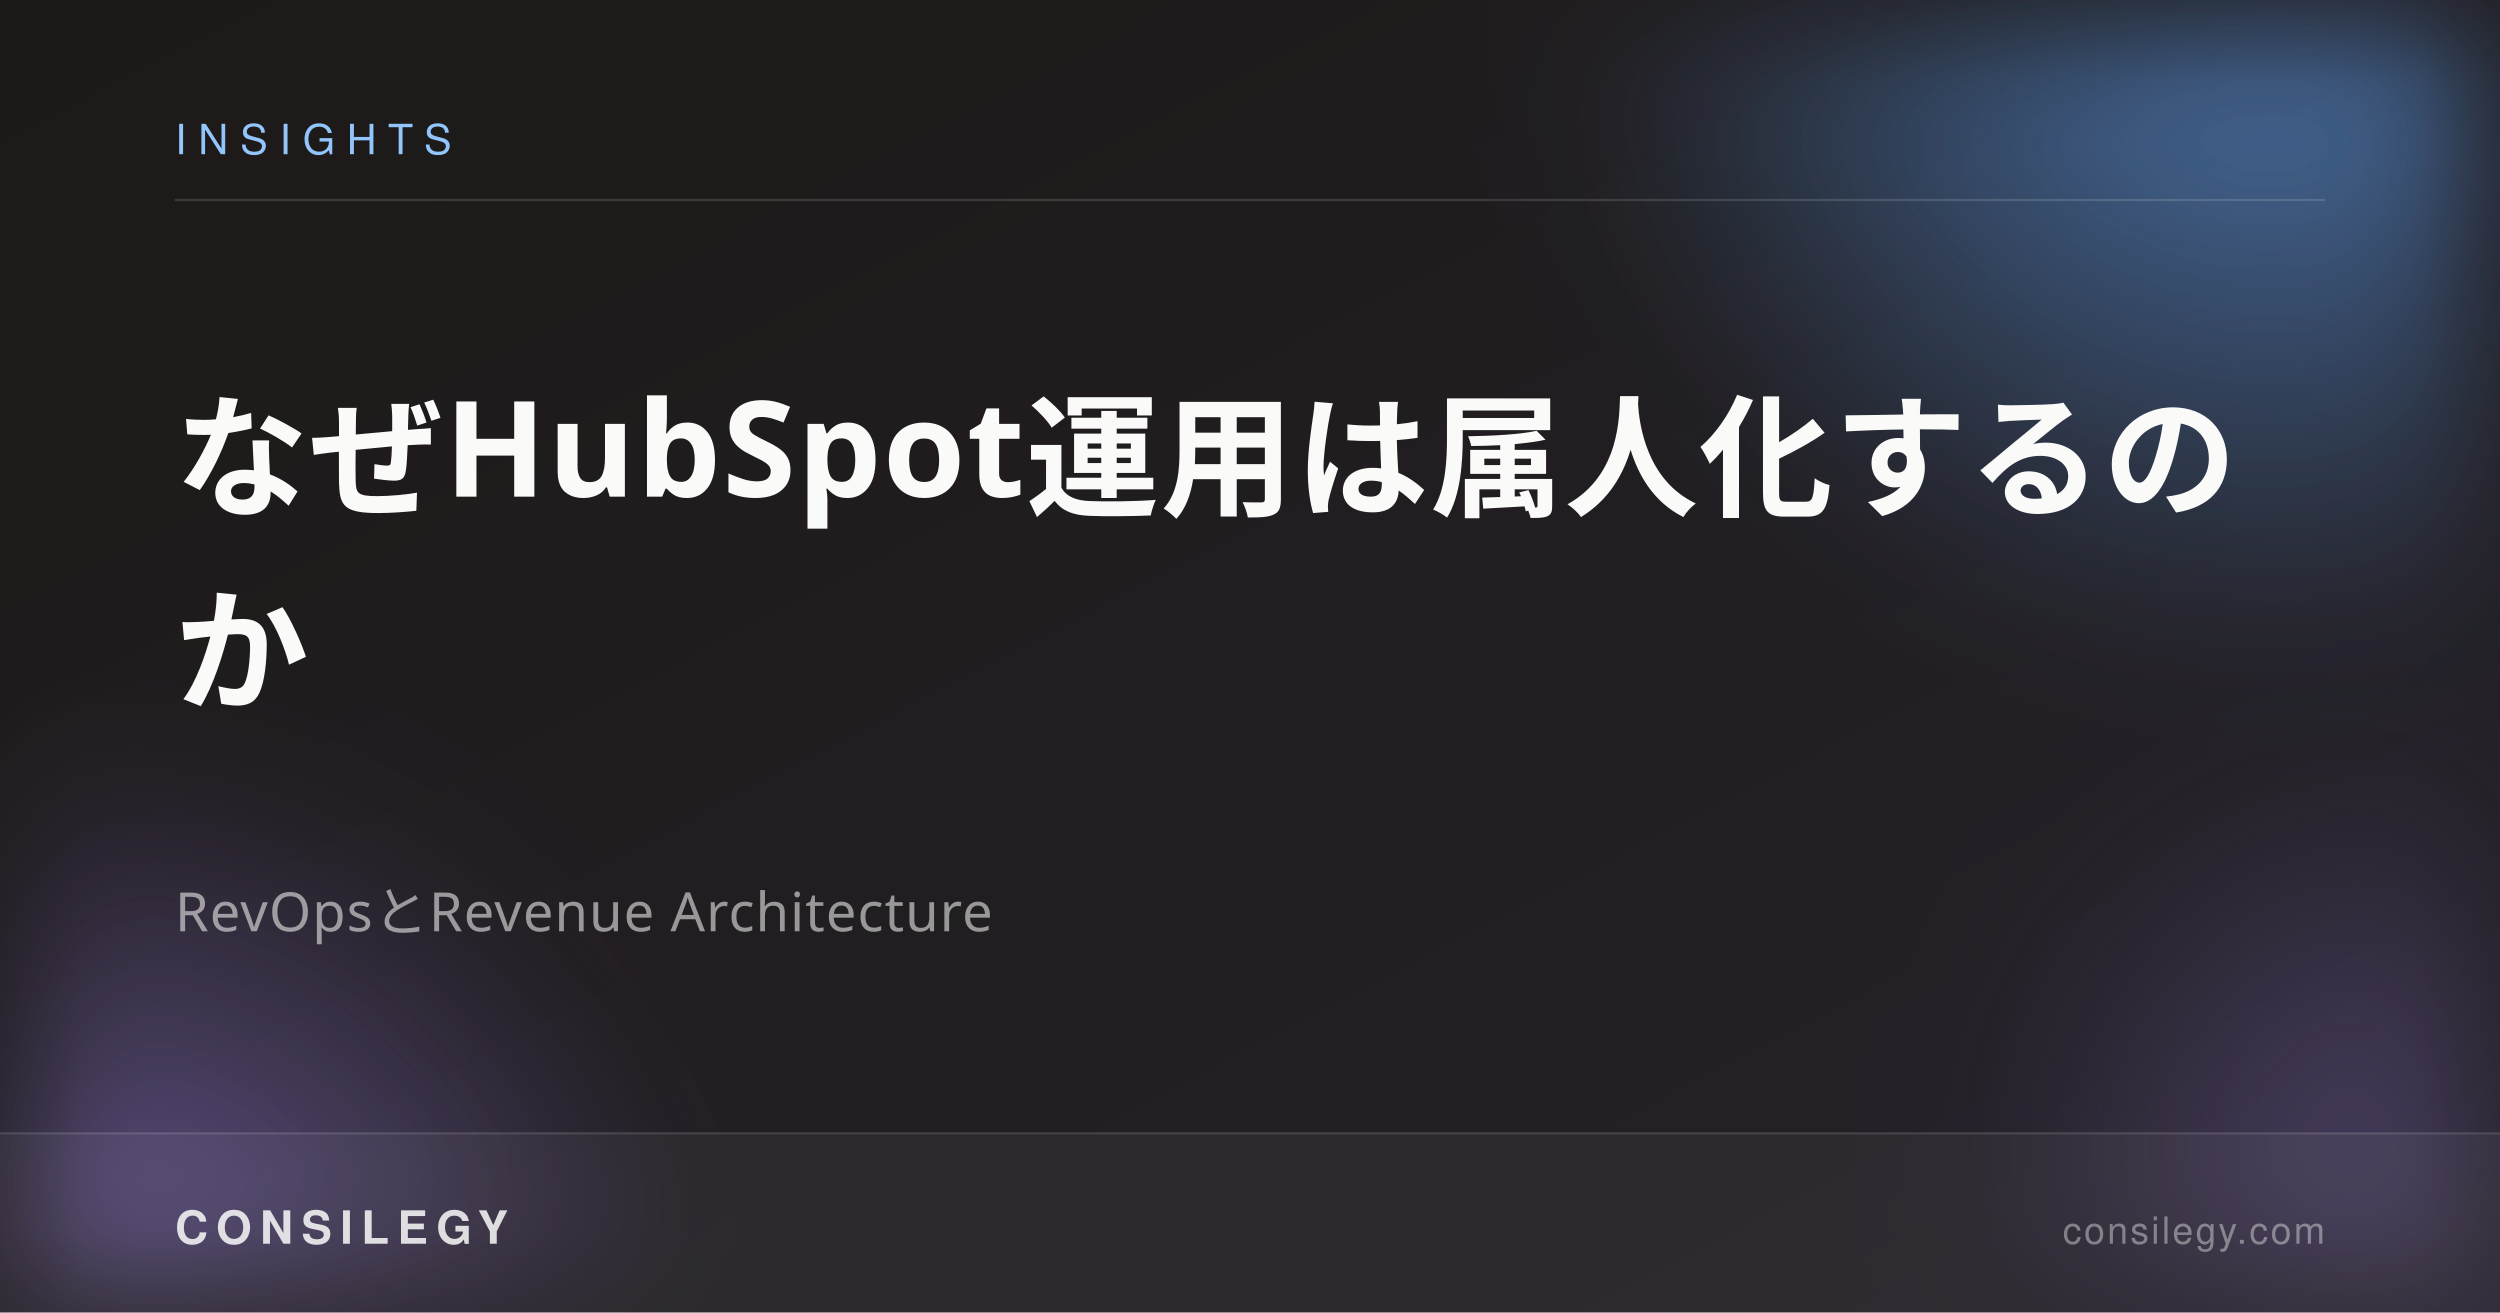
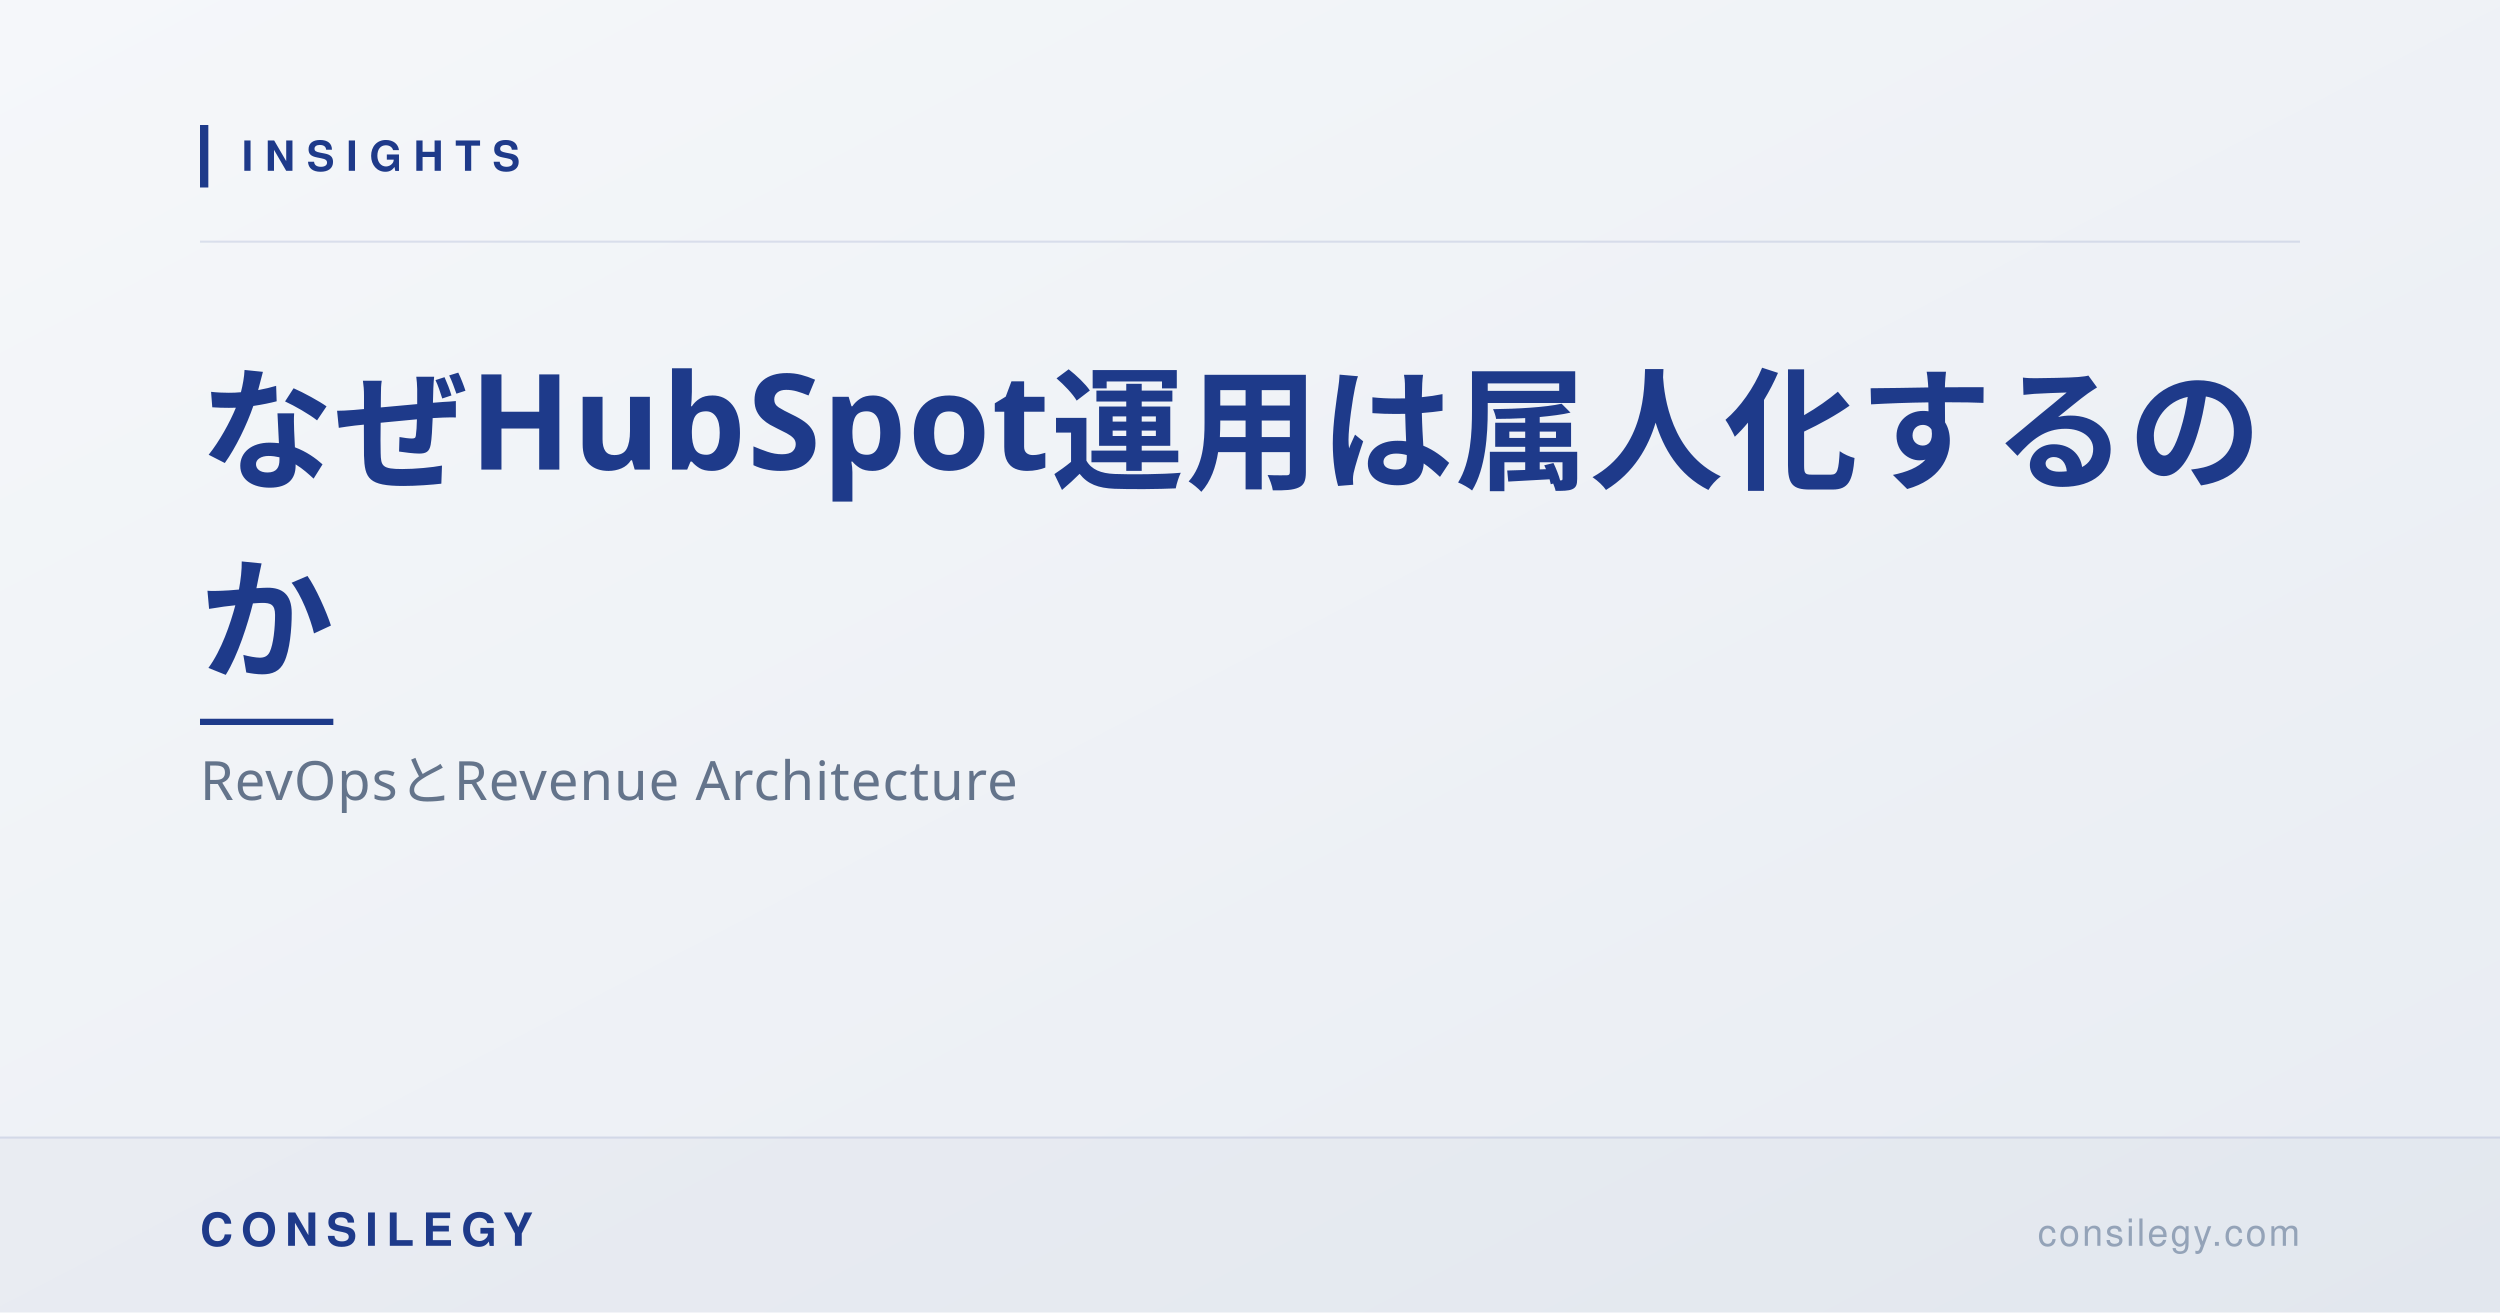
<svg xmlns="http://www.w3.org/2000/svg" viewBox="0 0 1200 630" width="1200" height="630">
  <defs>
    <linearGradient id="bg" x1="0%" y1="0%" x2="100%" y2="100%">
-       <stop offset="0%" stop-color="#1C1917" />
-       <stop offset="100%" stop-color="#26222A" />
+       <stop offset="0%" stop-color="#F5F7FA" />
+       <stop offset="100%" stop-color="#E8ECF2" />
    </linearGradient>
-     <radialGradient id="orbBlue" cx="50%" cy="50%" r="50%">
-       <stop offset="0%" stop-color="#60A5FA" stop-opacity="0.68" />
-       <stop offset="100%" stop-color="#60A5FA" stop-opacity="0" />
-     </radialGradient>
-     <radialGradient id="orbViolet" cx="50%" cy="50%" r="50%">
-       <stop offset="0%" stop-color="#A78BFA" stop-opacity="0.58" />
-       <stop offset="100%" stop-color="#A78BFA" stop-opacity="0" />
-     </radialGradient>
-     <filter id="soften" x="-50%" y="-50%" width="200%" height="200%">
-       <feGaussianBlur stdDeviation="40" />
-     </filter>
  </defs>
  <rect width="1200" height="630" fill="url(#bg)" />
-   <circle cx="1090" cy="-20" r="340" fill="url(#orbBlue)" filter="url(#soften)" />
-   <circle cx="40" cy="660" r="300" fill="url(#orbViolet)" filter="url(#soften)" />
-   <circle cx="1150" cy="560" r="200" fill="url(#orbViolet)" filter="url(#soften)" opacity="0.5" />
-   <line x1="84" y1="96" x2="1116" y2="96" stroke="#FAFAF9" stroke-opacity="0.14" stroke-width="1" />
-   <text x="84" y="74" font-family="'Helvetica Neue',Helvetica,Arial,sans-serif" font-size="20" font-weight="500" fill="#93C5FD" letter-spacing="0.28em">INSIGHTS</text>
-   <text x="84" y="243" font-family="'Hiragino Sans','Hiragino Kaku Gothic ProN',system-ui,sans-serif" font-size="64" font-weight="600" fill="#FAFAF9" letter-spacing="0.01em">なぜHubSpot運用は属人化するの</text>
-   <text x="84" y="336" font-family="'Hiragino Sans','Hiragino Kaku Gothic ProN',system-ui,sans-serif" font-size="64" font-weight="600" fill="#FAFAF9" letter-spacing="0.01em">か</text>
-   <text x="84" y="447" font-family="'Hiragino Sans','Hiragino Kaku Gothic ProN',system-ui,sans-serif" font-size="26" font-weight="400" fill="#FAFAF9" fill-opacity="0.55" letter-spacing="0.02em">RevOpsとRevenue Architecture</text>
-   <rect x="0" y="544" width="1200" height="86" fill="#FAFAF9" fill-opacity="0.045" />
-   <line x1="0" y1="544" x2="1200" y2="544" stroke="#FAFAF9" stroke-opacity="0.14" stroke-width="1" />
-   <text x="84" y="597" font-family="'Helvetica Neue',Helvetica,Arial,sans-serif" font-size="22" font-weight="600" fill="#FAFAF9" fill-opacity="0.85" letter-spacing="0.18em">CONSILEGY</text>
-   <text x="1116" y="597" text-anchor="end" font-family="'Helvetica Neue',Helvetica,Arial,sans-serif" font-size="18" font-weight="400" fill="#FAFAF9" fill-opacity="0.4" letter-spacing="0.06em">consilegy.com</text>
+   <rect x="96" y="60" width="4" height="30" fill="#1E3A8A" />
+   <text x="116" y="82" font-family="'Helvetica Neue',Helvetica,Arial,sans-serif" font-size="20" font-weight="600" fill="#1E3A8A" letter-spacing="0.28em">INSIGHTS</text>
+   <line x1="96" y1="116" x2="1104" y2="116" stroke="#1E3A8A" stroke-opacity="0.12" stroke-width="1" />
+   <text x="96" y="230" font-family="'Hiragino Sans','Hiragino Kaku Gothic ProN',system-ui,sans-serif" font-size="64" font-weight="600" fill="#1E3A8A" letter-spacing="0.01em">なぜHubSpot運用は属人化するの</text>
+   <text x="96" y="321" font-family="'Hiragino Sans','Hiragino Kaku Gothic ProN',system-ui,sans-serif" font-size="64" font-weight="600" fill="#1E3A8A" letter-spacing="0.01em">か</text>
+   <rect x="96" y="345" width="64" height="3" fill="#1E3A8A" />
+   <text x="96" y="384" font-family="'Hiragino Sans','Hiragino Kaku Gothic ProN',system-ui,sans-serif" font-size="26" font-weight="400" fill="#64748B" letter-spacing="0.02em">RevOpsとRevenue Architecture</text>
+   <rect x="0" y="546" width="1200" height="84" fill="#1E3A8A" fill-opacity="0.035" />
+   <line x1="0" y1="546" x2="1200" y2="546" stroke="#1E3A8A" stroke-opacity="0.12" stroke-width="1" />
+   <text x="96" y="598" font-family="'Helvetica Neue',Helvetica,Arial,sans-serif" font-size="22" font-weight="600" fill="#1E3A8A" letter-spacing="0.18em">CONSILEGY</text>
+   <text x="1104" y="598" text-anchor="end" font-family="'Helvetica Neue',Helvetica,Arial,sans-serif" font-size="18" font-weight="400" fill="#94A3B8" letter-spacing="0.06em">consilegy.com</text>
</svg>
